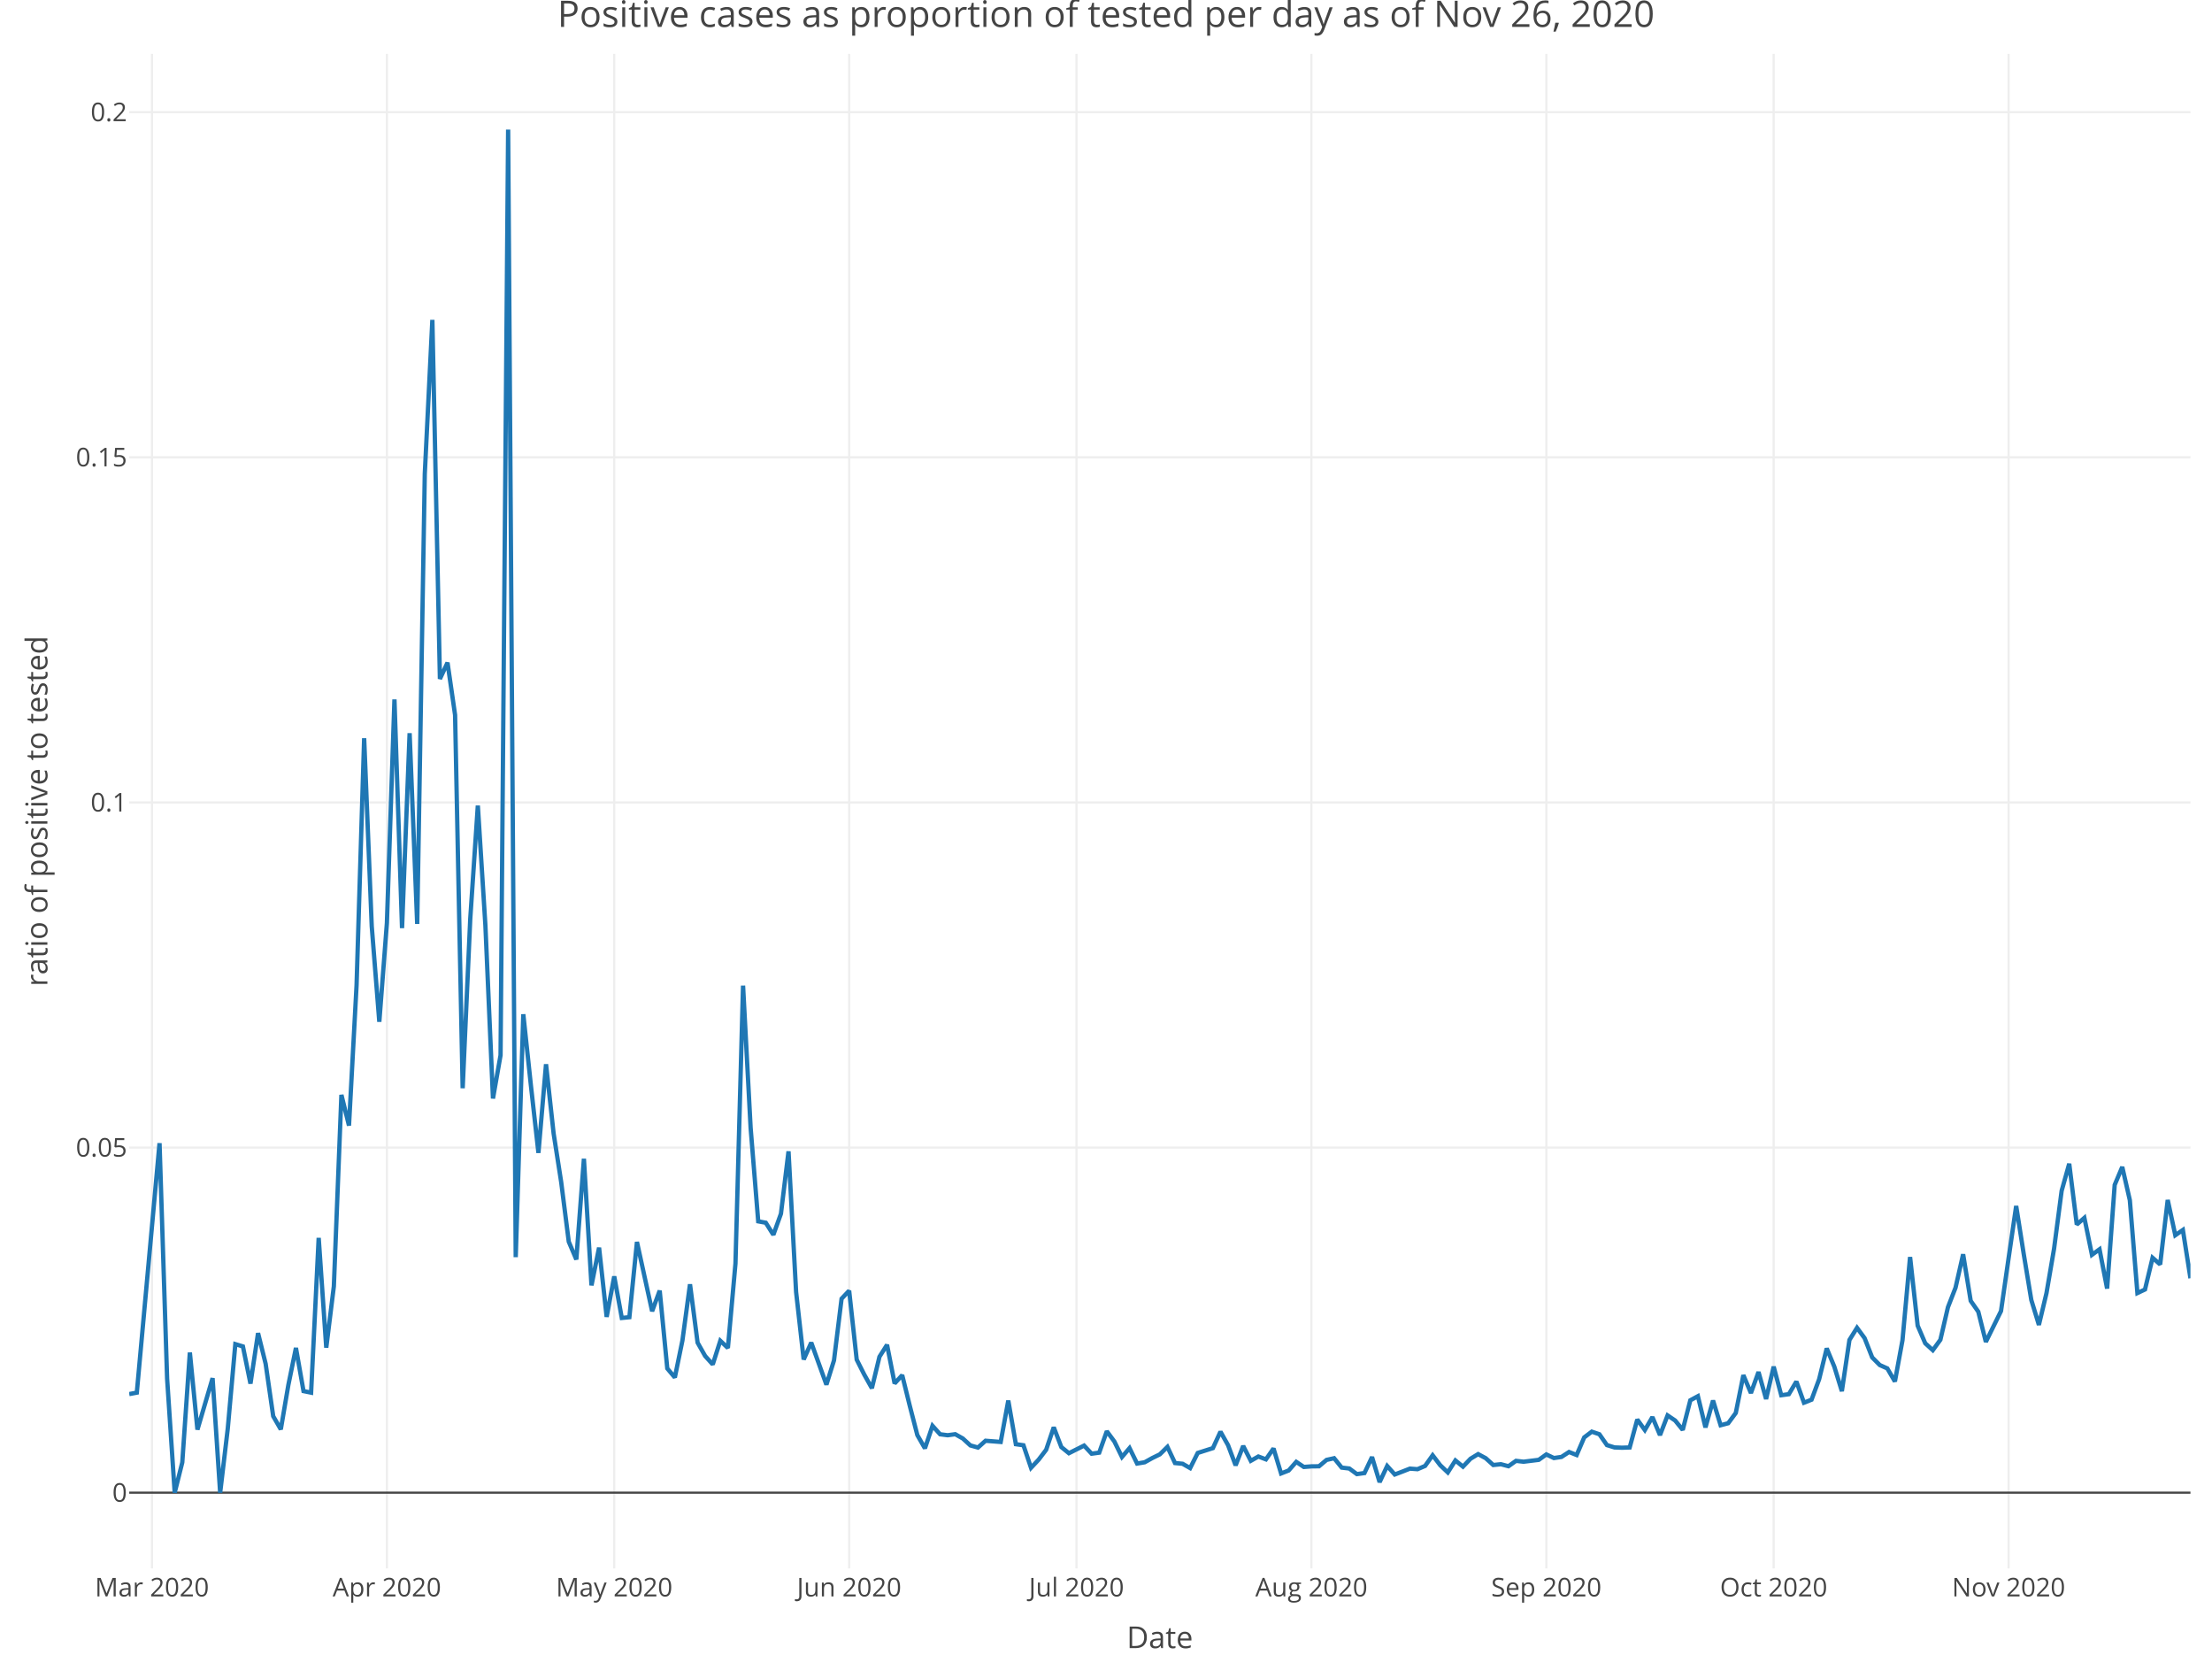
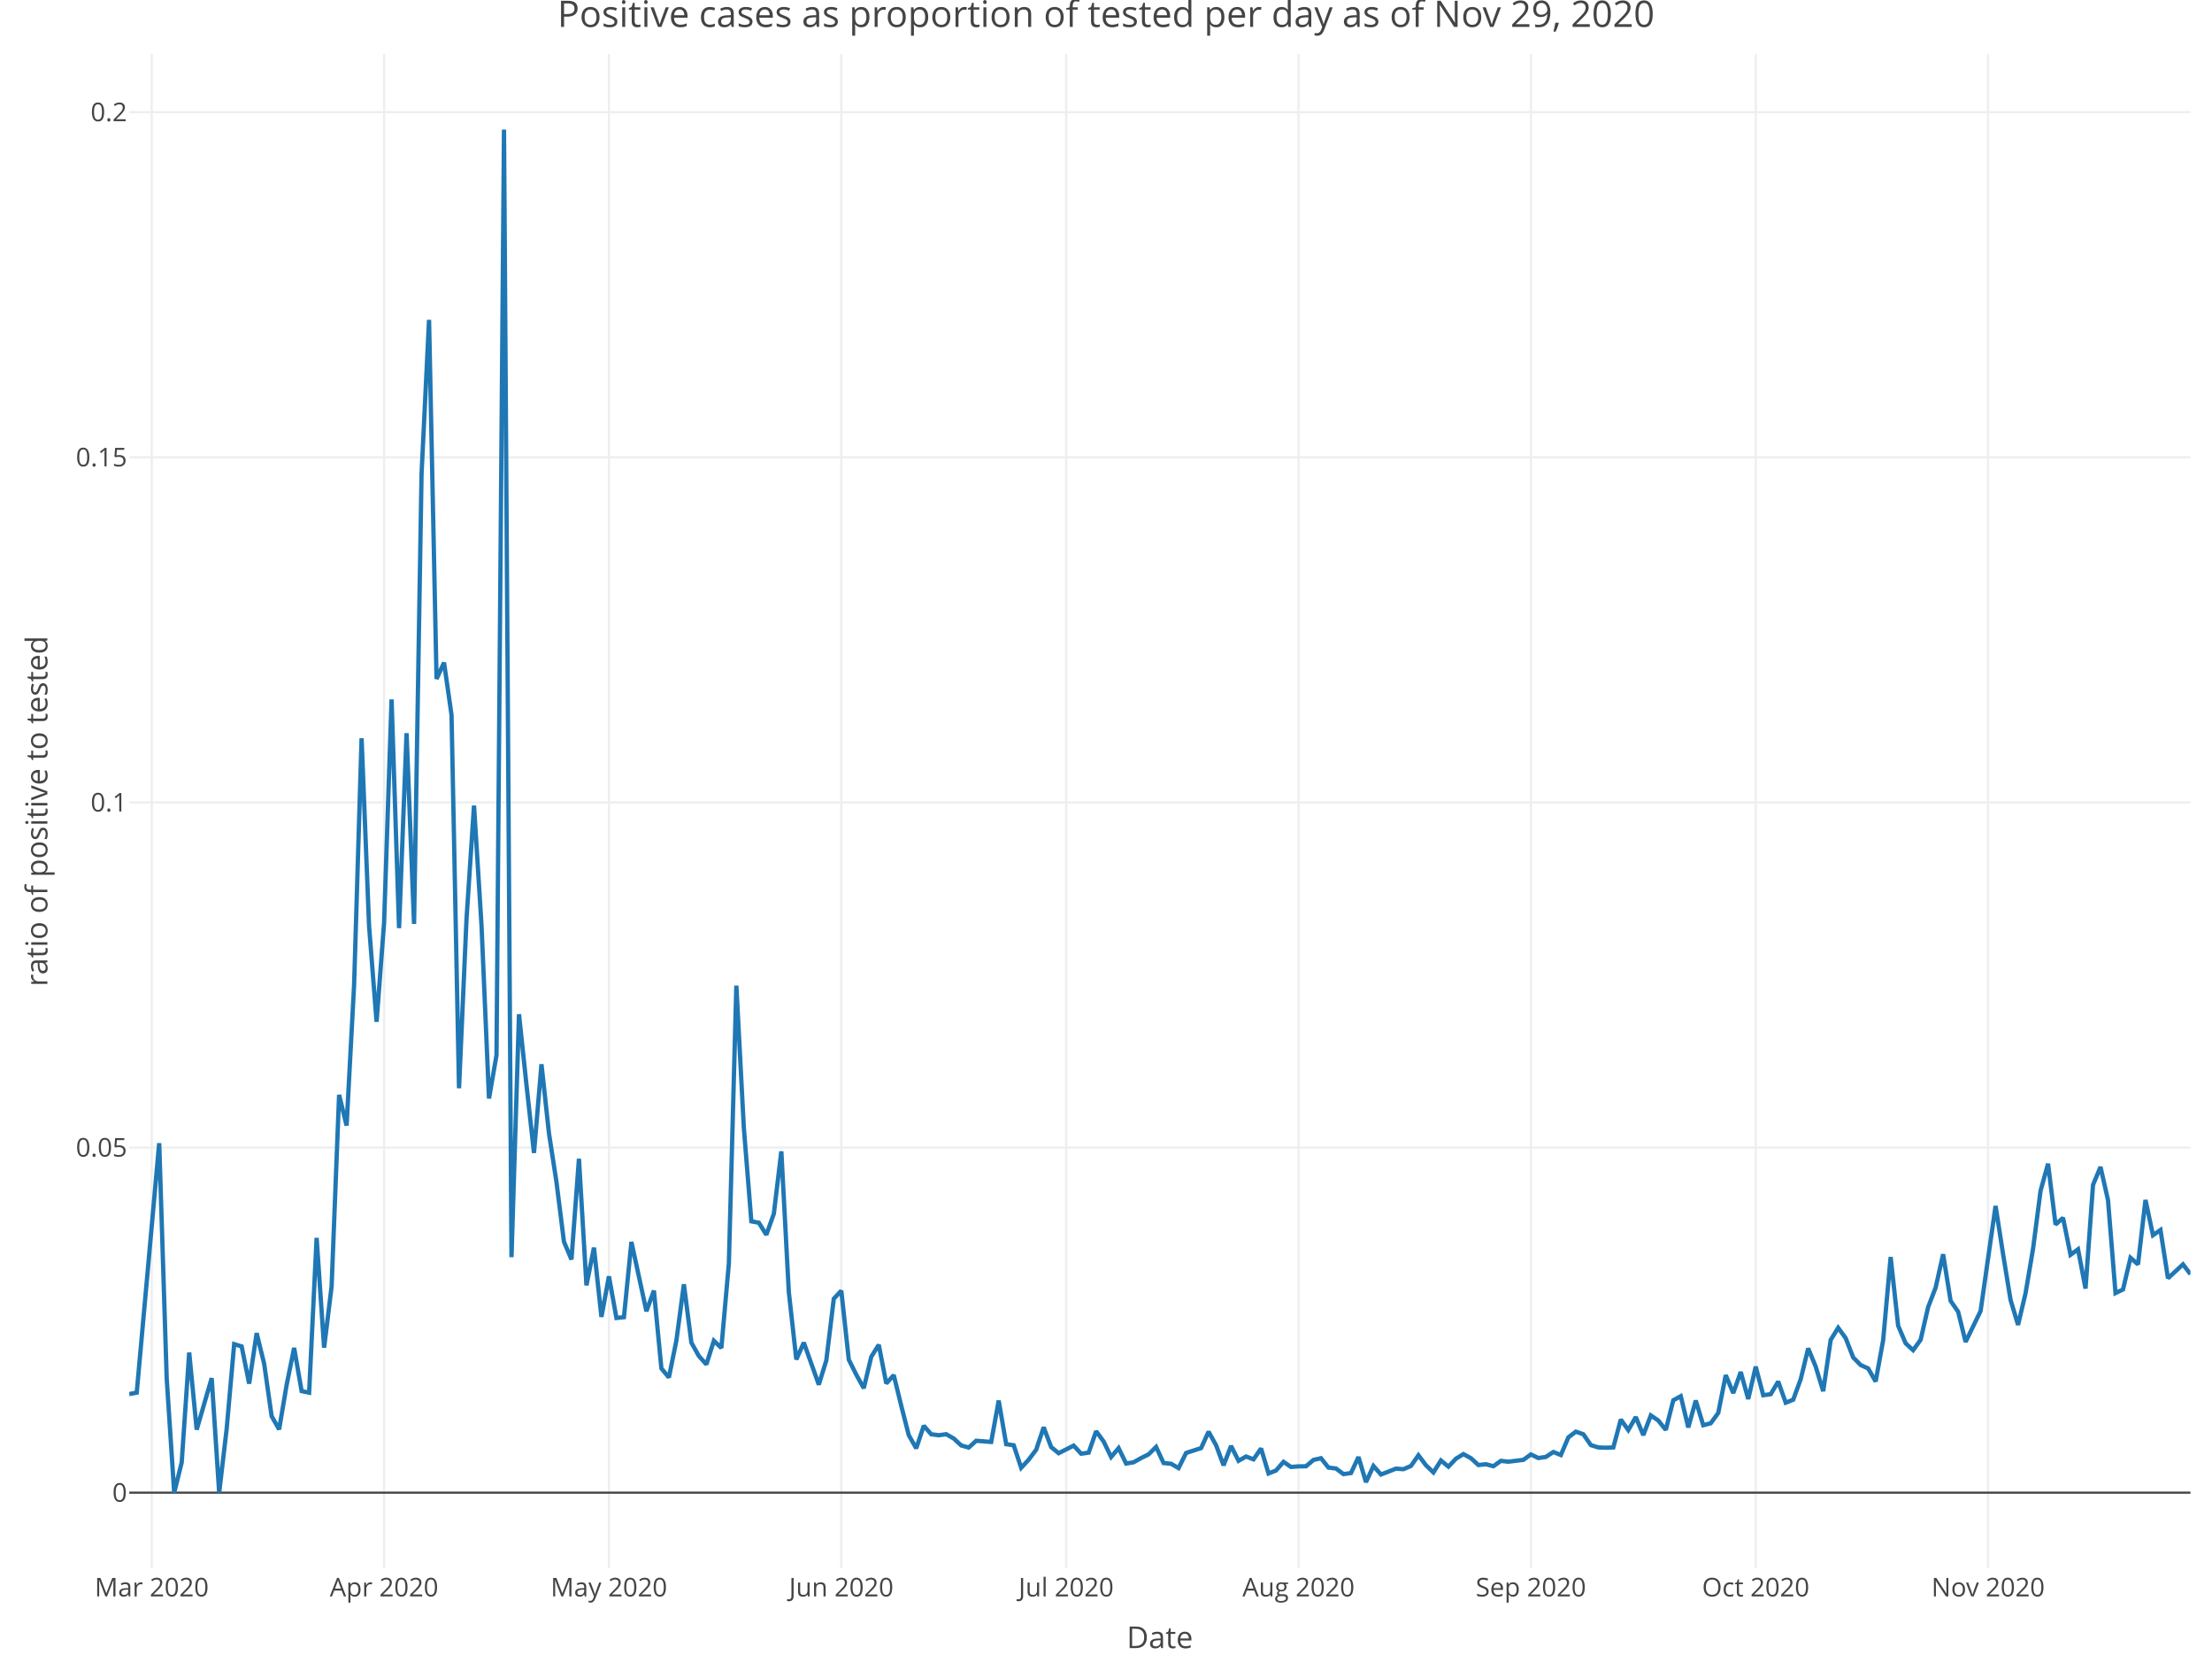
<svg xmlns="http://www.w3.org/2000/svg" class="main-svg" width="1027" height="768" style="" viewBox="0 0 1027 768">
  <rect x="0" y="0" width="1027" height="768" style="fill: rgb(255, 255, 255); fill-opacity: 1;" />
-   <defs id="defs-18d9a6">
+   <defs id="defs-08ddc6">
    <g class="clips">
-       <clipPath id="clip18d9a6xyplot" class="plotclip">
+       <clipPath id="clip08ddc6xyplot" class="plotclip">
        <rect width="957" height="703" />
      </clipPath>
-       <clipPath class="axesclip" id="clip18d9a6x">
+       <clipPath class="axesclip" id="clip08ddc6x">
        <rect x="60" y="0" width="957" height="768" />
      </clipPath>
-       <clipPath class="axesclip" id="clip18d9a6y">
+       <clipPath class="axesclip" id="clip08ddc6y">
        <rect x="0" y="25" width="1027" height="703" />
      </clipPath>
-       <clipPath class="axesclip" id="clip18d9a6xy">
+       <clipPath class="axesclip" id="clip08ddc6xy">
        <rect x="60" y="25" width="957" height="703" />
      </clipPath>
    </g>
    <g class="gradients" />
  </defs>
  <g class="bglayer" />
  <g class="layer-below">
    <g class="imagelayer" />
    <g class="shapelayer" />
  </g>
  <g class="cartesianlayer">
    <g class="subplot xy">
      <g class="layer-subplot">
        <g class="shapelayer" />
        <g class="imagelayer" />
      </g>
      <g class="gridlayer">
        <g class="x">
-           <path class="xgrid crisp" transform="translate(70.56,0)" d="M0,25v703" style="stroke: rgb(238, 238, 238); stroke-opacity: 1; stroke-width: 1px;" />
-           <path class="xgrid crisp" transform="translate(179.63,0)" d="M0,25v703" style="stroke: rgb(238, 238, 238); stroke-opacity: 1; stroke-width: 1px;" />
-           <path class="xgrid crisp" transform="translate(285.18,0)" d="M0,25v703" style="stroke: rgb(238, 238, 238); stroke-opacity: 1; stroke-width: 1px;" />
-           <path class="xgrid crisp" transform="translate(394.25,0)" d="M0,25v703" style="stroke: rgb(238, 238, 238); stroke-opacity: 1; stroke-width: 1px;" />
-           <path class="xgrid crisp" transform="translate(499.8,0)" d="M0,25v703" style="stroke: rgb(238, 238, 238); stroke-opacity: 1; stroke-width: 1px;" />
-           <path class="xgrid crisp" transform="translate(608.87,0)" d="M0,25v703" style="stroke: rgb(238, 238, 238); stroke-opacity: 1; stroke-width: 1px;" />
-           <path class="xgrid crisp" transform="translate(717.94,0)" d="M0,25v703" style="stroke: rgb(238, 238, 238); stroke-opacity: 1; stroke-width: 1px;" />
-           <path class="xgrid crisp" transform="translate(823.49,0)" d="M0,25v703" style="stroke: rgb(238, 238, 238); stroke-opacity: 1; stroke-width: 1px;" />
-           <path class="xgrid crisp" transform="translate(932.56,0)" d="M0,25v703" style="stroke: rgb(238, 238, 238); stroke-opacity: 1; stroke-width: 1px;" />
+           <path class="xgrid crisp" transform="translate(70.44,0)" d="M0,25v703" style="stroke: rgb(238, 238, 238); stroke-opacity: 1; stroke-width: 1px;" />
+           <path class="xgrid crisp" transform="translate(178.32,0)" d="M0,25v703" style="stroke: rgb(238, 238, 238); stroke-opacity: 1; stroke-width: 1px;" />
+           <path class="xgrid crisp" transform="translate(282.72,0)" d="M0,25v703" style="stroke: rgb(238, 238, 238); stroke-opacity: 1; stroke-width: 1px;" />
+           <path class="xgrid crisp" transform="translate(390.6,0)" d="M0,25v703" style="stroke: rgb(238, 238, 238); stroke-opacity: 1; stroke-width: 1px;" />
+           <path class="xgrid crisp" transform="translate(495,0)" d="M0,25v703" style="stroke: rgb(238, 238, 238); stroke-opacity: 1; stroke-width: 1px;" />
+           <path class="xgrid crisp" transform="translate(602.88,0)" d="M0,25v703" style="stroke: rgb(238, 238, 238); stroke-opacity: 1; stroke-width: 1px;" />
+           <path class="xgrid crisp" transform="translate(710.76,0)" d="M0,25v703" style="stroke: rgb(238, 238, 238); stroke-opacity: 1; stroke-width: 1px;" />
+           <path class="xgrid crisp" transform="translate(815.16,0)" d="M0,25v703" style="stroke: rgb(238, 238, 238); stroke-opacity: 1; stroke-width: 1px;" />
+           <path class="xgrid crisp" transform="translate(923.04,0)" d="M0,25v703" style="stroke: rgb(238, 238, 238); stroke-opacity: 1; stroke-width: 1px;" />
        </g>
        <g class="y">
          <path class="ygrid crisp" transform="translate(0,532.65)" d="M60,0h957" style="stroke: rgb(238, 238, 238); stroke-opacity: 1; stroke-width: 1px;" />
          <path class="ygrid crisp" transform="translate(0,372.46)" d="M60,0h957" style="stroke: rgb(238, 238, 238); stroke-opacity: 1; stroke-width: 1px;" />
          <path class="ygrid crisp" transform="translate(0,212.26)" d="M60,0h957" style="stroke: rgb(238, 238, 238); stroke-opacity: 1; stroke-width: 1px;" />
          <path class="ygrid crisp" transform="translate(0,52.06)" d="M60,0h957" style="stroke: rgb(238, 238, 238); stroke-opacity: 1; stroke-width: 1px;" />
        </g>
      </g>
      <g class="zerolinelayer">
        <path class="yzl zl crisp" transform="translate(0,692.85)" d="M60,0h957" style="stroke: rgb(68, 68, 68); stroke-opacity: 1; stroke-width: 1px;" />
      </g>
      <path class="xlines-below" />
      <path class="ylines-below" />
      <g class="overlines-below" />
      <g class="xaxislayer-below" />
      <g class="yaxislayer-below" />
      <g class="overaxes-below" />
-       <g class="plot" transform="translate(60, 25)" clip-path="url('#clip18d9a6xyplot')">
+       <g class="plot" transform="translate(60, 25)" clip-path="url('#clip08ddc6xyplot')">
        <g class="scatterlayer mlayer">
-           <g class="trace scatter trace51ff02" style="stroke-miterlimit: 2; opacity: 1;">
+           <g class="trace scatter traceb6bd7a" style="stroke-miterlimit: 2; opacity: 1;">
            <g class="fills" />
            <g class="errorbars" />
            <g class="lines">
-               <path class="js-line" d="M0,622.08L3.52,621.42L14.07,505.63L17.59,614.89L21.11,667.85L24.63,653.8L28.15,602.8L31.67,638.59L38.7,614.7L42.22,667.85L45.74,638.18L49.26,598.9L52.78,599.97L56.29,617.23L59.81,593.79L63.33,608L66.85,632.36L70.37,638.47L73.89,617.81L77.4,600.66L80.92,620.7L84.44,621.42L87.96,549.58L91.48,600.54L95,572.07L98.51,483.2L102.03,497.46L105.55,432.27L109.07,317.67L112.59,404.9L116.11,449.29L119.63,403.44L123.14,299.64L126.66,405.8L130.18,315.31L133.7,403.85L137.22,194.99L140.74,123.47L144.25,290.13L147.77,282.57L151.29,306.88L154.81,480.13L158.33,401.54L161.85,348.91L165.36,404.5L168.88,484.89L172.4,464.79L175.92,35.15L179.44,558.54L182.96,445.78L186.47,478.64L189.99,510.14L193.51,468.98L197.03,501.07L200.55,523.68L204.07,551.37L207.58,559.61L211.1,512.85L214.62,571.63L218.14,554.1L221.66,586.26L225.18,567.44L228.69,586.75L232.21,586.4L235.73,551.47L242.77,583.63L246.29,574.06L249.81,610.19L253.32,614.38L256.84,597.21L260.36,571.12L263.88,598.21L267.4,604.43L270.92,608.32L274.43,597.34L277.95,600.68L281.47,561.46L284.99,432.5L288.51,498.58L292.03,541.9L295.54,542.55L299.06,548.15L302.58,538.38L306.1,509.42L309.62,574.73L313.14,606.03L316.65,598.19L323.69,617.71L327.21,606.46L330.73,577.83L334.25,574.11L337.76,606.1L341.28,613.07L344.8,619.36L348.32,604.76L351.84,599.22L355.36,617.15L358.88,613.3L362.39,627.52L365.91,641.13L369.43,647.27L372.95,636.81L376.47,640.74L379.99,641.19L383.5,640.71L387.02,642.7L390.54,645.92L394.06,646.9L397.58,643.75L404.61,644.3L408.13,625.1L411.65,645.35L415.17,645.84L418.69,656.3L422.21,652.54L425.72,647.93L429.24,637.5L432.76,646.68L436.28,649.53L443.32,646L446.83,649.76L450.35,649.27L453.87,639.33L457.39,644.1L460.91,651.29L464.43,647.16L467.94,654.33L471.46,653.74L474.98,651.78L478.5,650.06L482.02,646.61L485.54,654.1L489.06,654.43L492.57,656.44L496.09,649.41L503.13,647.17L506.65,639.54L510.17,645.81L513.68,655.16L517.2,646.16L520.72,653.06L524.24,651.06L527.76,652.39L531.28,647.33L534.79,658.93L538.31,657.55L541.83,653.55L545.35,655.91L548.87,655.64L552.39,655.6L555.9,652.64L559.42,651.86L562.94,656.22L566.46,656.63L569.98,659.23L573.5,658.74L577.01,651.31L580.53,662.95L584.05,655.46L587.57,659.41L591.09,658.07L594.61,656.69L598.13,656.95L601.64,655.44L605.16,650.49L608.68,655.11L612.2,658.45L615.72,652.9L619.24,655.77L622.75,652.09L626.27,649.95L629.79,651.84L633.31,655.01L636.83,654.64L640.35,655.57L643.86,653.08L647.38,653.48L654.42,652.61L657.94,650.1L661.46,651.77L664.97,651.26L668.49,648.97L672.01,650.37L675.53,642.19L679.05,639.53L682.57,640.73L686.08,645.77L689.6,646.85L693.12,646.98L696.64,646.86L700.16,633.9L703.68,638.78L707.19,632.76L710.71,641.13L714.23,631.99L717.75,634.36L721.27,638.71L724.79,624.97L728.31,623.07L731.82,637.56L735.34,625.07L738.86,636.55L742.38,635.62L745.9,630.84L749.42,613.3L752.93,621.6L756.45,611.84L759.97,624.37L763.49,609.35L767.01,622.62L770.53,622.13L774.04,616.26L777.56,626.08L781.08,624.69L784.6,615.19L788.12,600.87L791.64,609.34L795.15,620.74L798.67,596.96L802.19,591.32L805.71,596.12L809.23,605.07L812.75,608.61L816.26,610.18L819.78,616.24L823.3,597.06L826.82,558.47L830.34,590.32L833.86,598.51L837.38,601.72L840.89,596.88L844.41,581.74L847.93,572.69L851.45,557.19L854.97,578.81L858.49,583.84L862,597.85L869.04,583.55L872.56,559.02L876.08,534.77L879.6,557.15L883.11,578.42L886.63,589.98L890.15,575.25L893.67,554.62L897.19,527.74L900.71,515.16L904.22,543.38L907.74,540.29L911.26,557.44L914.78,554.88L918.3,573.11L921.82,525L925.33,516.66L928.85,532.08L932.37,575.19L935.89,573.54L939.41,558.83L942.93,561.9L946.44,531.98L949.96,548.35L953.48,545.91L957,568.32" style="vector-effect: non-scaling-stroke; fill: none; stroke: rgb(31, 119, 180); stroke-opacity: 1; stroke-width: 2px; opacity: 1;" />
+               <path class="js-line" d="M0,622.08L3.48,621.42L13.92,505.63L17.4,614.89L20.88,667.85L24.36,653.8L27.84,602.8L31.32,638.59L38.28,614.7L41.76,667.85L45.24,638.18L48.72,598.9L52.2,599.97L55.68,617.23L59.16,593.79L62.64,608L66.12,632.36L69.6,638.47L73.08,617.81L76.56,600.66L80.04,620.7L83.52,621.42L87,549.58L90.48,600.54L93.96,572.07L97.44,483.2L100.92,497.46L104.4,432.27L107.88,317.67L111.36,404.9L114.84,449.29L118.32,403.44L121.8,299.64L125.28,405.8L128.76,315.31L132.24,403.85L135.72,194.99L139.2,123.47L142.68,290.13L146.16,282.57L149.64,306.88L153.12,480.13L156.6,401.54L160.08,348.91L163.56,404.5L167.04,484.89L170.52,464.79L174,35.15L177.48,558.54L180.96,445.78L184.44,478.64L187.92,510.14L191.4,468.98L194.88,501.07L198.36,523.68L201.84,551.37L205.32,559.61L208.8,512.85L212.28,571.63L215.76,554.1L219.24,586.26L222.72,567.44L226.2,586.75L229.68,586.4L233.16,551.47L240.12,583.63L243.6,574.06L247.08,610.19L250.56,614.38L254.04,597.21L257.52,571.12L261,598.21L264.48,604.43L267.96,608.32L271.44,597.34L274.92,600.68L278.4,561.46L281.88,432.5L285.36,498.58L288.84,541.9L292.32,542.55L295.8,548.15L299.28,538.38L302.76,509.42L306.24,574.73L309.72,606.03L313.2,598.19L320.16,617.71L323.64,606.46L327.12,577.83L330.6,574.11L334.08,606.1L337.56,613.07L341.04,619.36L344.52,604.76L348,599.22L351.48,617.15L354.96,613.3L358.44,627.52L361.92,641.13L365.4,647.27L368.88,636.81L372.36,640.74L375.84,641.19L379.32,640.71L382.8,642.7L386.28,645.92L389.76,646.9L393.24,643.75L400.2,644.3L403.68,625.1L407.16,645.35L410.64,645.84L414.12,656.3L417.6,652.54L421.08,647.93L424.56,637.5L428.04,646.68L431.52,649.53L438.48,646L441.96,649.76L445.44,649.27L448.92,639.33L452.4,644.1L455.88,651.29L459.36,647.16L462.84,654.33L466.32,653.74L469.8,651.78L473.28,650.06L476.76,646.61L480.24,654.1L483.72,654.43L487.2,656.44L490.68,649.41L497.64,647.17L501.12,639.54L504.6,645.81L508.08,655.16L511.56,646.16L515.04,653.06L518.52,651.06L522,652.39L525.48,647.33L528.96,658.93L532.44,657.55L535.92,653.55L539.4,655.91L542.88,655.64L546.36,655.6L549.84,652.64L553.32,651.86L556.8,656.22L560.28,656.63L563.76,659.23L567.24,658.74L570.72,651.31L574.2,662.95L577.68,655.46L581.16,659.41L584.64,658.07L588.12,656.69L591.6,656.95L595.08,655.44L598.56,650.49L602.04,655.11L605.52,658.45L609,652.9L612.48,655.77L615.96,652.09L619.44,649.95L622.92,651.84L626.4,655.01L629.88,654.64L633.36,655.57L636.84,653.08L640.32,653.48L647.28,652.61L650.76,650.1L654.24,651.77L657.72,651.26L661.2,648.97L664.68,650.37L668.16,642.19L671.64,639.53L675.12,640.73L678.6,645.77L682.08,646.85L685.56,646.98L689.04,646.86L692.52,633.9L696,638.78L699.48,632.76L702.96,641.13L706.44,631.99L709.92,634.36L713.4,638.71L716.88,624.97L720.36,623.07L723.84,637.56L727.32,625.07L730.8,636.55L734.28,635.62L737.76,630.84L741.24,613.3L744.72,621.6L748.2,611.84L751.68,624.37L755.16,609.35L758.64,622.62L762.12,622.13L765.6,616.26L769.08,626.08L772.56,624.69L776.04,615.19L779.52,600.87L783,609.34L786.48,620.74L789.96,596.96L793.44,591.32L796.92,596.12L800.4,605.07L803.88,608.61L807.36,610.18L810.84,616.24L814.32,597.06L817.8,558.47L821.28,590.32L824.76,598.51L828.24,601.72L831.72,596.88L835.2,581.74L838.68,572.69L842.16,557.19L845.64,578.81L849.12,583.84L852.6,597.85L859.56,583.55L863.04,559.02L866.52,534.77L870,557.15L873.48,578.42L876.96,589.98L880.44,575.25L883.92,554.62L887.4,527.74L890.88,515.16L894.36,543.38L897.84,540.29L901.32,557.44L904.8,554.88L908.28,573.11L911.76,525L915.24,516.66L918.72,532.08L922.2,575.19L925.68,573.54L929.16,558.83L932.64,561.9L936.12,531.98L939.6,548.35L943.08,545.91L946.56,568.32L953.52,561.88L957,566.43" style="vector-effect: non-scaling-stroke; fill: none; stroke: rgb(31, 119, 180); stroke-opacity: 1; stroke-width: 2px; opacity: 1;" />
            </g>
            <g class="points" />
            <g class="text" />
          </g>
        </g>
      </g>
      <g class="overplot" />
      <path class="xlines-above crisp" d="M0,0" style="fill: none;" />
      <path class="ylines-above crisp" d="M0,0" style="fill: none;" />
      <g class="overlines-above" />
      <g class="xaxislayer-above">
        <g class="xtick">
-           <text text-anchor="middle" x="0" y="741" transform="translate(70.56,0)" style="font-family: 'Open Sans', verdana, arial, sans-serif; font-size: 12px; fill: rgb(68, 68, 68); fill-opacity: 1; white-space: pre;">Mar 2020</text>
+           <text text-anchor="middle" x="0" y="741" transform="translate(70.44,0)" style="font-family: 'Open Sans', verdana, arial, sans-serif; font-size: 12px; fill: rgb(68, 68, 68); fill-opacity: 1; white-space: pre;">Mar 2020</text>
        </g>
        <g class="xtick">
-           <text text-anchor="middle" x="0" y="741" transform="translate(179.63,0)" style="font-family: 'Open Sans', verdana, arial, sans-serif; font-size: 12px; fill: rgb(68, 68, 68); fill-opacity: 1; white-space: pre;">Apr 2020</text>
+           <text text-anchor="middle" x="0" y="741" transform="translate(178.32,0)" style="font-family: 'Open Sans', verdana, arial, sans-serif; font-size: 12px; fill: rgb(68, 68, 68); fill-opacity: 1; white-space: pre;">Apr 2020</text>
        </g>
        <g class="xtick">
-           <text text-anchor="middle" x="0" y="741" transform="translate(285.18,0)" style="font-family: 'Open Sans', verdana, arial, sans-serif; font-size: 12px; fill: rgb(68, 68, 68); fill-opacity: 1; white-space: pre;">May 2020</text>
+           <text text-anchor="middle" x="0" y="741" transform="translate(282.72,0)" style="font-family: 'Open Sans', verdana, arial, sans-serif; font-size: 12px; fill: rgb(68, 68, 68); fill-opacity: 1; white-space: pre;">May 2020</text>
        </g>
        <g class="xtick">
-           <text text-anchor="middle" x="0" y="741" transform="translate(394.25,0)" style="font-family: 'Open Sans', verdana, arial, sans-serif; font-size: 12px; fill: rgb(68, 68, 68); fill-opacity: 1; white-space: pre;">Jun 2020</text>
+           <text text-anchor="middle" x="0" y="741" transform="translate(390.6,0)" style="font-family: 'Open Sans', verdana, arial, sans-serif; font-size: 12px; fill: rgb(68, 68, 68); fill-opacity: 1; white-space: pre;">Jun 2020</text>
        </g>
        <g class="xtick">
-           <text text-anchor="middle" x="0" y="741" transform="translate(499.8,0)" style="font-family: 'Open Sans', verdana, arial, sans-serif; font-size: 12px; fill: rgb(68, 68, 68); fill-opacity: 1; white-space: pre;">Jul 2020</text>
+           <text text-anchor="middle" x="0" y="741" transform="translate(495,0)" style="font-family: 'Open Sans', verdana, arial, sans-serif; font-size: 12px; fill: rgb(68, 68, 68); fill-opacity: 1; white-space: pre;">Jul 2020</text>
        </g>
        <g class="xtick">
-           <text text-anchor="middle" x="0" y="741" transform="translate(608.87,0)" style="font-family: 'Open Sans', verdana, arial, sans-serif; font-size: 12px; fill: rgb(68, 68, 68); fill-opacity: 1; white-space: pre;">Aug 2020</text>
+           <text text-anchor="middle" x="0" y="741" transform="translate(602.88,0)" style="font-family: 'Open Sans', verdana, arial, sans-serif; font-size: 12px; fill: rgb(68, 68, 68); fill-opacity: 1; white-space: pre;">Aug 2020</text>
        </g>
        <g class="xtick">
-           <text text-anchor="middle" x="0" y="741" transform="translate(717.94,0)" style="font-family: 'Open Sans', verdana, arial, sans-serif; font-size: 12px; fill: rgb(68, 68, 68); fill-opacity: 1; white-space: pre;">Sep 2020</text>
+           <text text-anchor="middle" x="0" y="741" transform="translate(710.76,0)" style="font-family: 'Open Sans', verdana, arial, sans-serif; font-size: 12px; fill: rgb(68, 68, 68); fill-opacity: 1; white-space: pre;">Sep 2020</text>
        </g>
        <g class="xtick">
-           <text text-anchor="middle" x="0" y="741" transform="translate(823.49,0)" style="font-family: 'Open Sans', verdana, arial, sans-serif; font-size: 12px; fill: rgb(68, 68, 68); fill-opacity: 1; white-space: pre;">Oct 2020</text>
+           <text text-anchor="middle" x="0" y="741" transform="translate(815.16,0)" style="font-family: 'Open Sans', verdana, arial, sans-serif; font-size: 12px; fill: rgb(68, 68, 68); fill-opacity: 1; white-space: pre;">Oct 2020</text>
        </g>
        <g class="xtick">
-           <text text-anchor="middle" x="0" y="741" transform="translate(932.56,0)" style="font-family: 'Open Sans', verdana, arial, sans-serif; font-size: 12px; fill: rgb(68, 68, 68); fill-opacity: 1; white-space: pre;">Nov 2020</text>
+           <text text-anchor="middle" x="0" y="741" transform="translate(923.04,0)" style="font-family: 'Open Sans', verdana, arial, sans-serif; font-size: 12px; fill: rgb(68, 68, 68); fill-opacity: 1; white-space: pre;">Nov 2020</text>
        </g>
      </g>
      <g class="yaxislayer-above">
        <g class="ytick">
          <text text-anchor="end" x="59" y="4.2" transform="translate(0,692.85)" style="font-family: 'Open Sans', verdana, arial, sans-serif; font-size: 12px; fill: rgb(68, 68, 68); fill-opacity: 1; white-space: pre;">0</text>
        </g>
        <g class="ytick">
          <text text-anchor="end" x="59" y="4.2" transform="translate(0,532.65)" style="font-family: 'Open Sans', verdana, arial, sans-serif; font-size: 12px; fill: rgb(68, 68, 68); fill-opacity: 1; white-space: pre;">0.05</text>
        </g>
        <g class="ytick">
          <text text-anchor="end" x="59" y="4.2" transform="translate(0,372.46)" style="font-family: 'Open Sans', verdana, arial, sans-serif; font-size: 12px; fill: rgb(68, 68, 68); fill-opacity: 1; white-space: pre;">0.1</text>
        </g>
        <g class="ytick">
          <text text-anchor="end" x="59" y="4.2" transform="translate(0,212.26)" style="font-family: 'Open Sans', verdana, arial, sans-serif; font-size: 12px; fill: rgb(68, 68, 68); fill-opacity: 1; white-space: pre;">0.15</text>
        </g>
        <g class="ytick">
          <text text-anchor="end" x="59" y="4.2" transform="translate(0,52.06)" style="font-family: 'Open Sans', verdana, arial, sans-serif; font-size: 12px; fill: rgb(68, 68, 68); fill-opacity: 1; white-space: pre;">0.2</text>
        </g>
      </g>
      <g class="overaxes-above" />
    </g>
  </g>
  <g class="polarlayer" />
  <g class="ternarylayer" />
  <g class="geolayer" />
  <g class="funnelarealayer" />
  <g class="pielayer" />
  <g class="treemaplayer" />
  <g class="sunburstlayer" />
  <g class="glimages" />
-   <defs id="topdefs-18d9a6">
+   <defs id="topdefs-08ddc6">
    <g class="clips" />
  </defs>
  <g class="layer-above">
    <g class="imagelayer" />
    <g class="shapelayer" />
  </g>
  <g class="infolayer">
    <g class="g-gtitle">
-       <text class="gtitle" x="513.5" y="12.5" text-anchor="middle" dy="0em" style="font-family: 'Open Sans', verdana, arial, sans-serif; font-size: 17px; fill: rgb(68, 68, 68); opacity: 1; font-weight: normal; white-space: pre;">Positive cases as proportion of tested per day as of Nov 26, 2020</text>
+       <text class="gtitle" x="513.5" y="12.5" text-anchor="middle" dy="0em" style="font-family: 'Open Sans', verdana, arial, sans-serif; font-size: 17px; fill: rgb(68, 68, 68); opacity: 1; font-weight: normal; white-space: pre;">Positive cases as proportion of tested per day as of Nov 29, 2020</text>
    </g>
    <g class="g-xtitle" transform="translate(0,-15)">
      <text class="xtitle" x="538.5" y="780" text-anchor="middle" style="font-family: 'Open Sans', verdana, arial, sans-serif; font-size: 14px; fill: rgb(68, 68, 68); opacity: 1; font-weight: normal; white-space: pre;">Date</text>
    </g>
    <g class="g-ytitle">
      <text class="ytitle" transform="rotate(-90,22,376.5)" x="22" y="376.5" text-anchor="middle" style="font-family: 'Open Sans', verdana, arial, sans-serif; font-size: 14px; fill: rgb(68, 68, 68); opacity: 1; font-weight: normal; white-space: pre;">ratio of positive to tested</text>
    </g>
  </g>
</svg>
